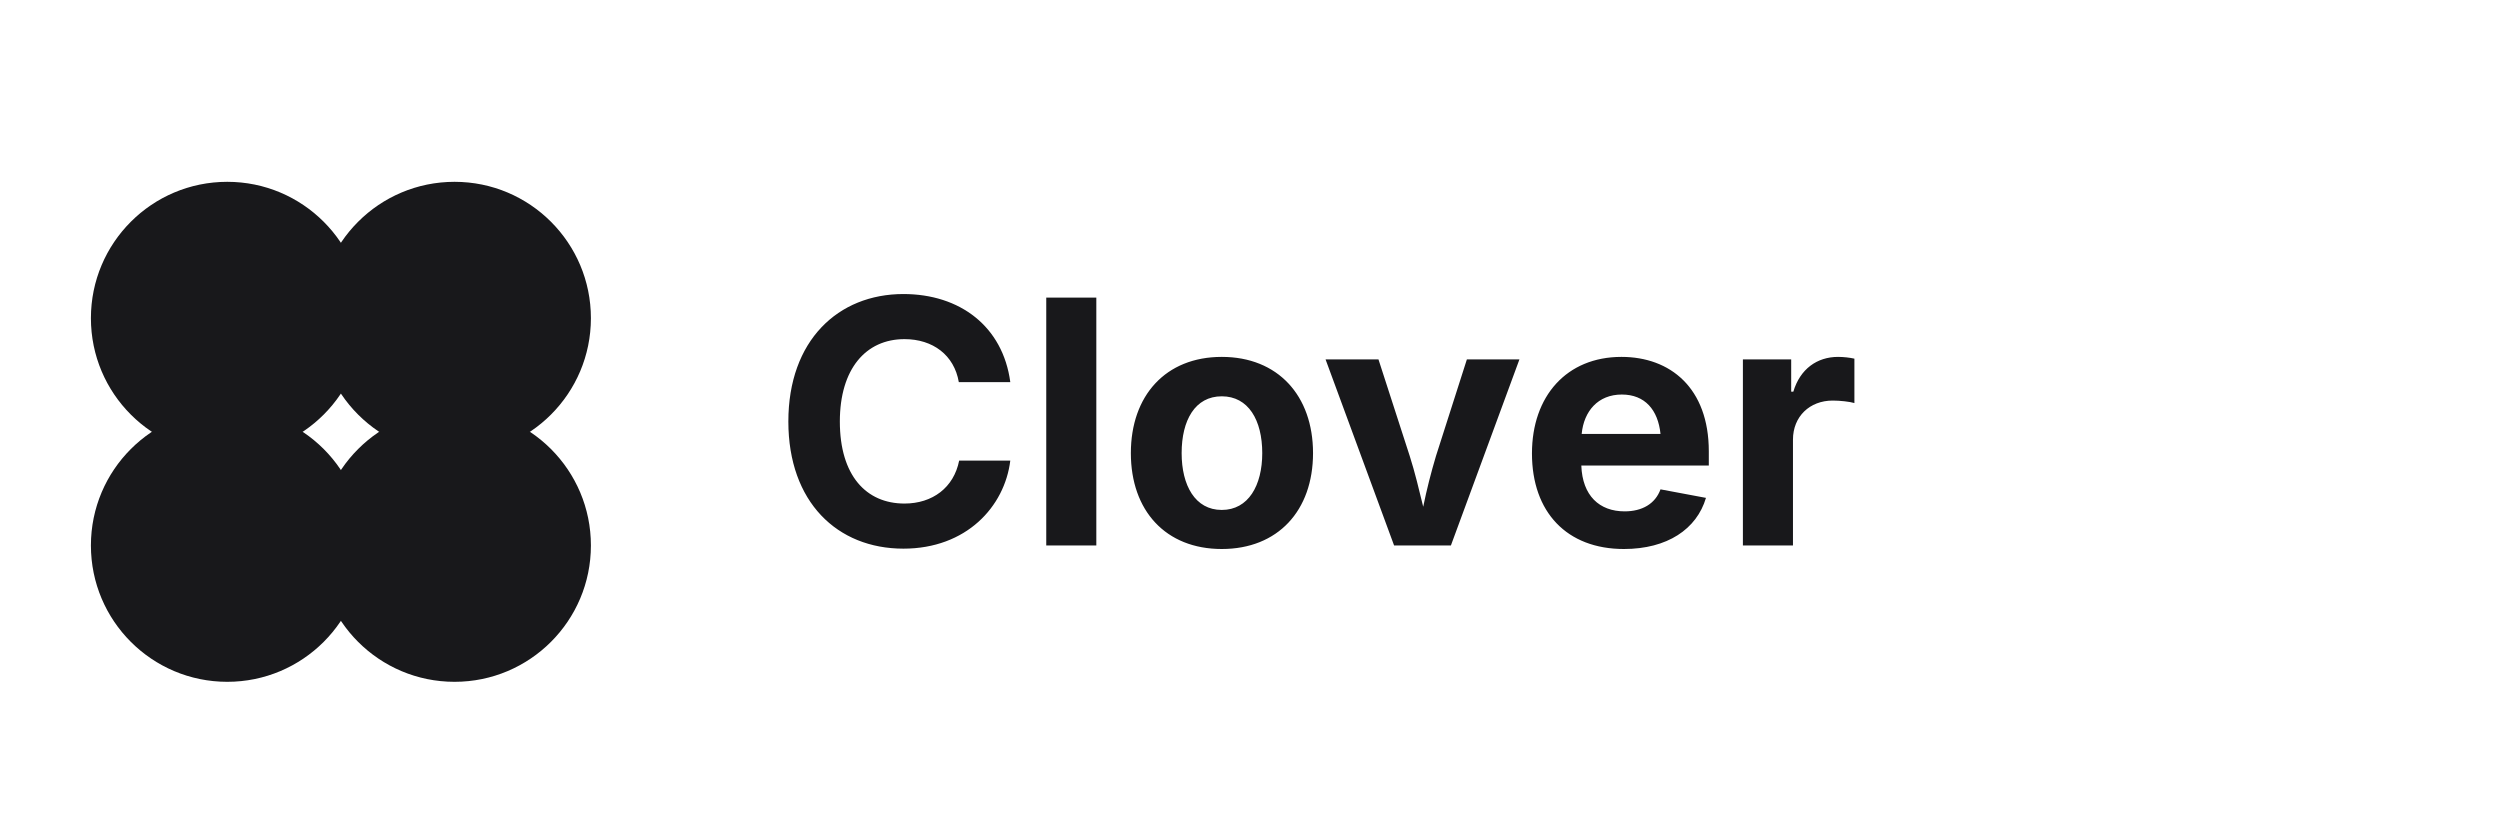
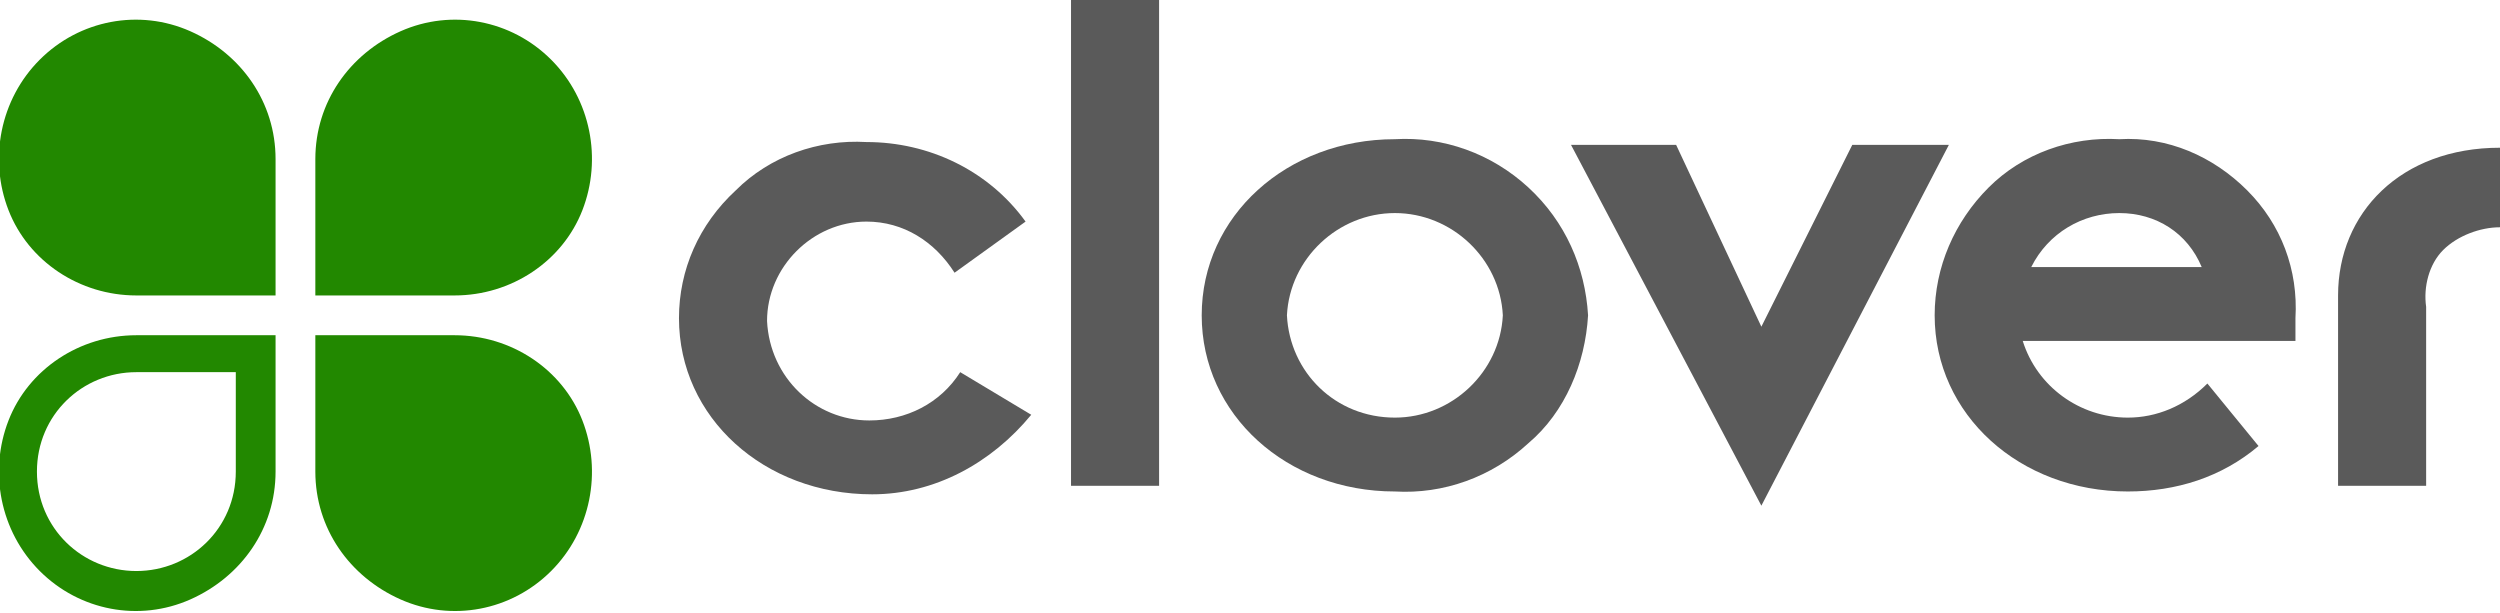
- <svg xmlns="http://www.w3.org/2000/svg" viewBox="0 0 110 36" role="img" aria-label="Clover">
-   <circle cx="10" cy="14" r="6" fill="#18181B" />
-   <circle cx="20" cy="14" r="6" fill="#18181B" />
-   <circle cx="10" cy="24" r="6" fill="#18181B" />
-   <circle cx="20" cy="24" r="6" fill="#18181B" />
-   <text x="34" y="24" font-family="Inter,Arial,sans-serif" font-size="15" font-weight="700" fill="#18181B">Clover</text>
+ <svg xmlns="http://www.w3.org/2000/svg" version="1.1" id="Layer_1" viewBox="0.00 0.00 88.00 21.56" style="enable-background:new 0 0 88 22;" xml:space="preserve">
+   <style type="text/css">
+   .st0{fill:#5A5A5A;}
+ 	.st1{fill:#228800;}
+  </style>
+   <g>
+     <path class="st0" d="M36.3,14.6c-1.4,1.7-3.4,2.8-5.6,2.8c-3.8,0-6.8-2.7-6.8-6.2c0-1.7,0.7-3.3,2-4.5c1.2-1.2,2.9-1.8,4.6-1.7   c2.2,0,4.3,1,5.6,2.8l-2.5,1.8c-0.7-1.1-1.8-1.8-3.1-1.8c-1.9,0-3.5,1.6-3.5,3.5c0.1,2,1.7,3.5,3.6,3.5c1.3,0,2.5-0.6,3.2-1.7   L36.3,14.6z">
+   </path>
+     <rect x="37.7" class="st0" width="3.1" height="17.1">
+   </rect>
+     <path class="st0" d="M49.1,14.7c2,0,3.7-1.6,3.8-3.6c-0.1-2-1.8-3.6-3.8-3.6s-3.7,1.6-3.8,3.6C45.4,13.1,47,14.7,49.1,14.7    M49.1,4.9c1.7-0.1,3.4,0.5,4.7,1.7c1.3,1.2,2,2.8,2.1,4.5c-0.1,1.7-0.8,3.4-2.1,4.5c-1.3,1.2-3,1.8-4.7,1.7   c-3.8,0-6.8-2.7-6.8-6.2S45.3,4.9,49.1,4.9">
+   </path>
+     <polygon class="st0" points="55.3,5.1 59,5.1 62,11.5 65.2,5.1 68.6,5.1 62,17.8">
+   </polygon>
+     <path class="st0" d="M77.5,9.4c-0.5-1.2-1.6-1.9-2.9-1.9c-1.3,0-2.5,0.7-3.1,1.9H77.5L77.5,9.4z M79.5,15.7   c-1.3,1.1-2.9,1.6-4.6,1.6c-3.8,0-6.8-2.7-6.8-6.2c0-1.7,0.7-3.3,1.9-4.5c1.2-1.2,2.9-1.8,4.6-1.7c1.7-0.1,3.3,0.6,4.5,1.8   s1.8,2.8,1.7,4.5V12h-9.6c0.5,1.6,2,2.7,3.7,2.7c1,0,2-0.4,2.8-1.2L79.5,15.7z M82.3,10.4c0-2.9,2.2-5.2,5.7-5.2v2.8   c-0.7,0-1.5,0.3-2,0.8s-0.7,1.3-0.6,2v6.3h-3.1V10.4z">
+   </path>
+     <path class="st1" d="M9.7,5.6c0-2-1.2-3.7-3-4.5s-3.9-0.4-5.3,1s-1.8,3.5-1.1,5.3s2.5,3,4.5,3h4.9L9.7,5.6z M11.1,5.6   c0-2,1.2-3.7,3-4.5s3.9-0.4,5.3,1s1.8,3.5,1.1,5.3s-2.5,3-4.5,3h-4.9L11.1,5.6z M11.1,16.6c0,2,1.2,3.7,3,4.5   c1.8,0.8,3.9,0.4,5.3-1c1.4-1.4,1.8-3.5,1.1-5.3s-2.5-3-4.5-3h-4.9L11.1,16.6z M4.8,20.1c1.9,0,3.5-1.5,3.5-3.5v-3.5H4.8   c-1.9,0-3.5,1.5-3.5,3.5S2.9,20.1,4.8,20.1z M9.7,16.6c0,2-1.2,3.7-3,4.5c-1.8,0.8-3.9,0.4-5.3-1c-1.4-1.4-1.8-3.5-1.1-5.3   s2.5-3,4.5-3h4.9L9.7,16.6z">
+   </path>
+   </g>
</svg>
